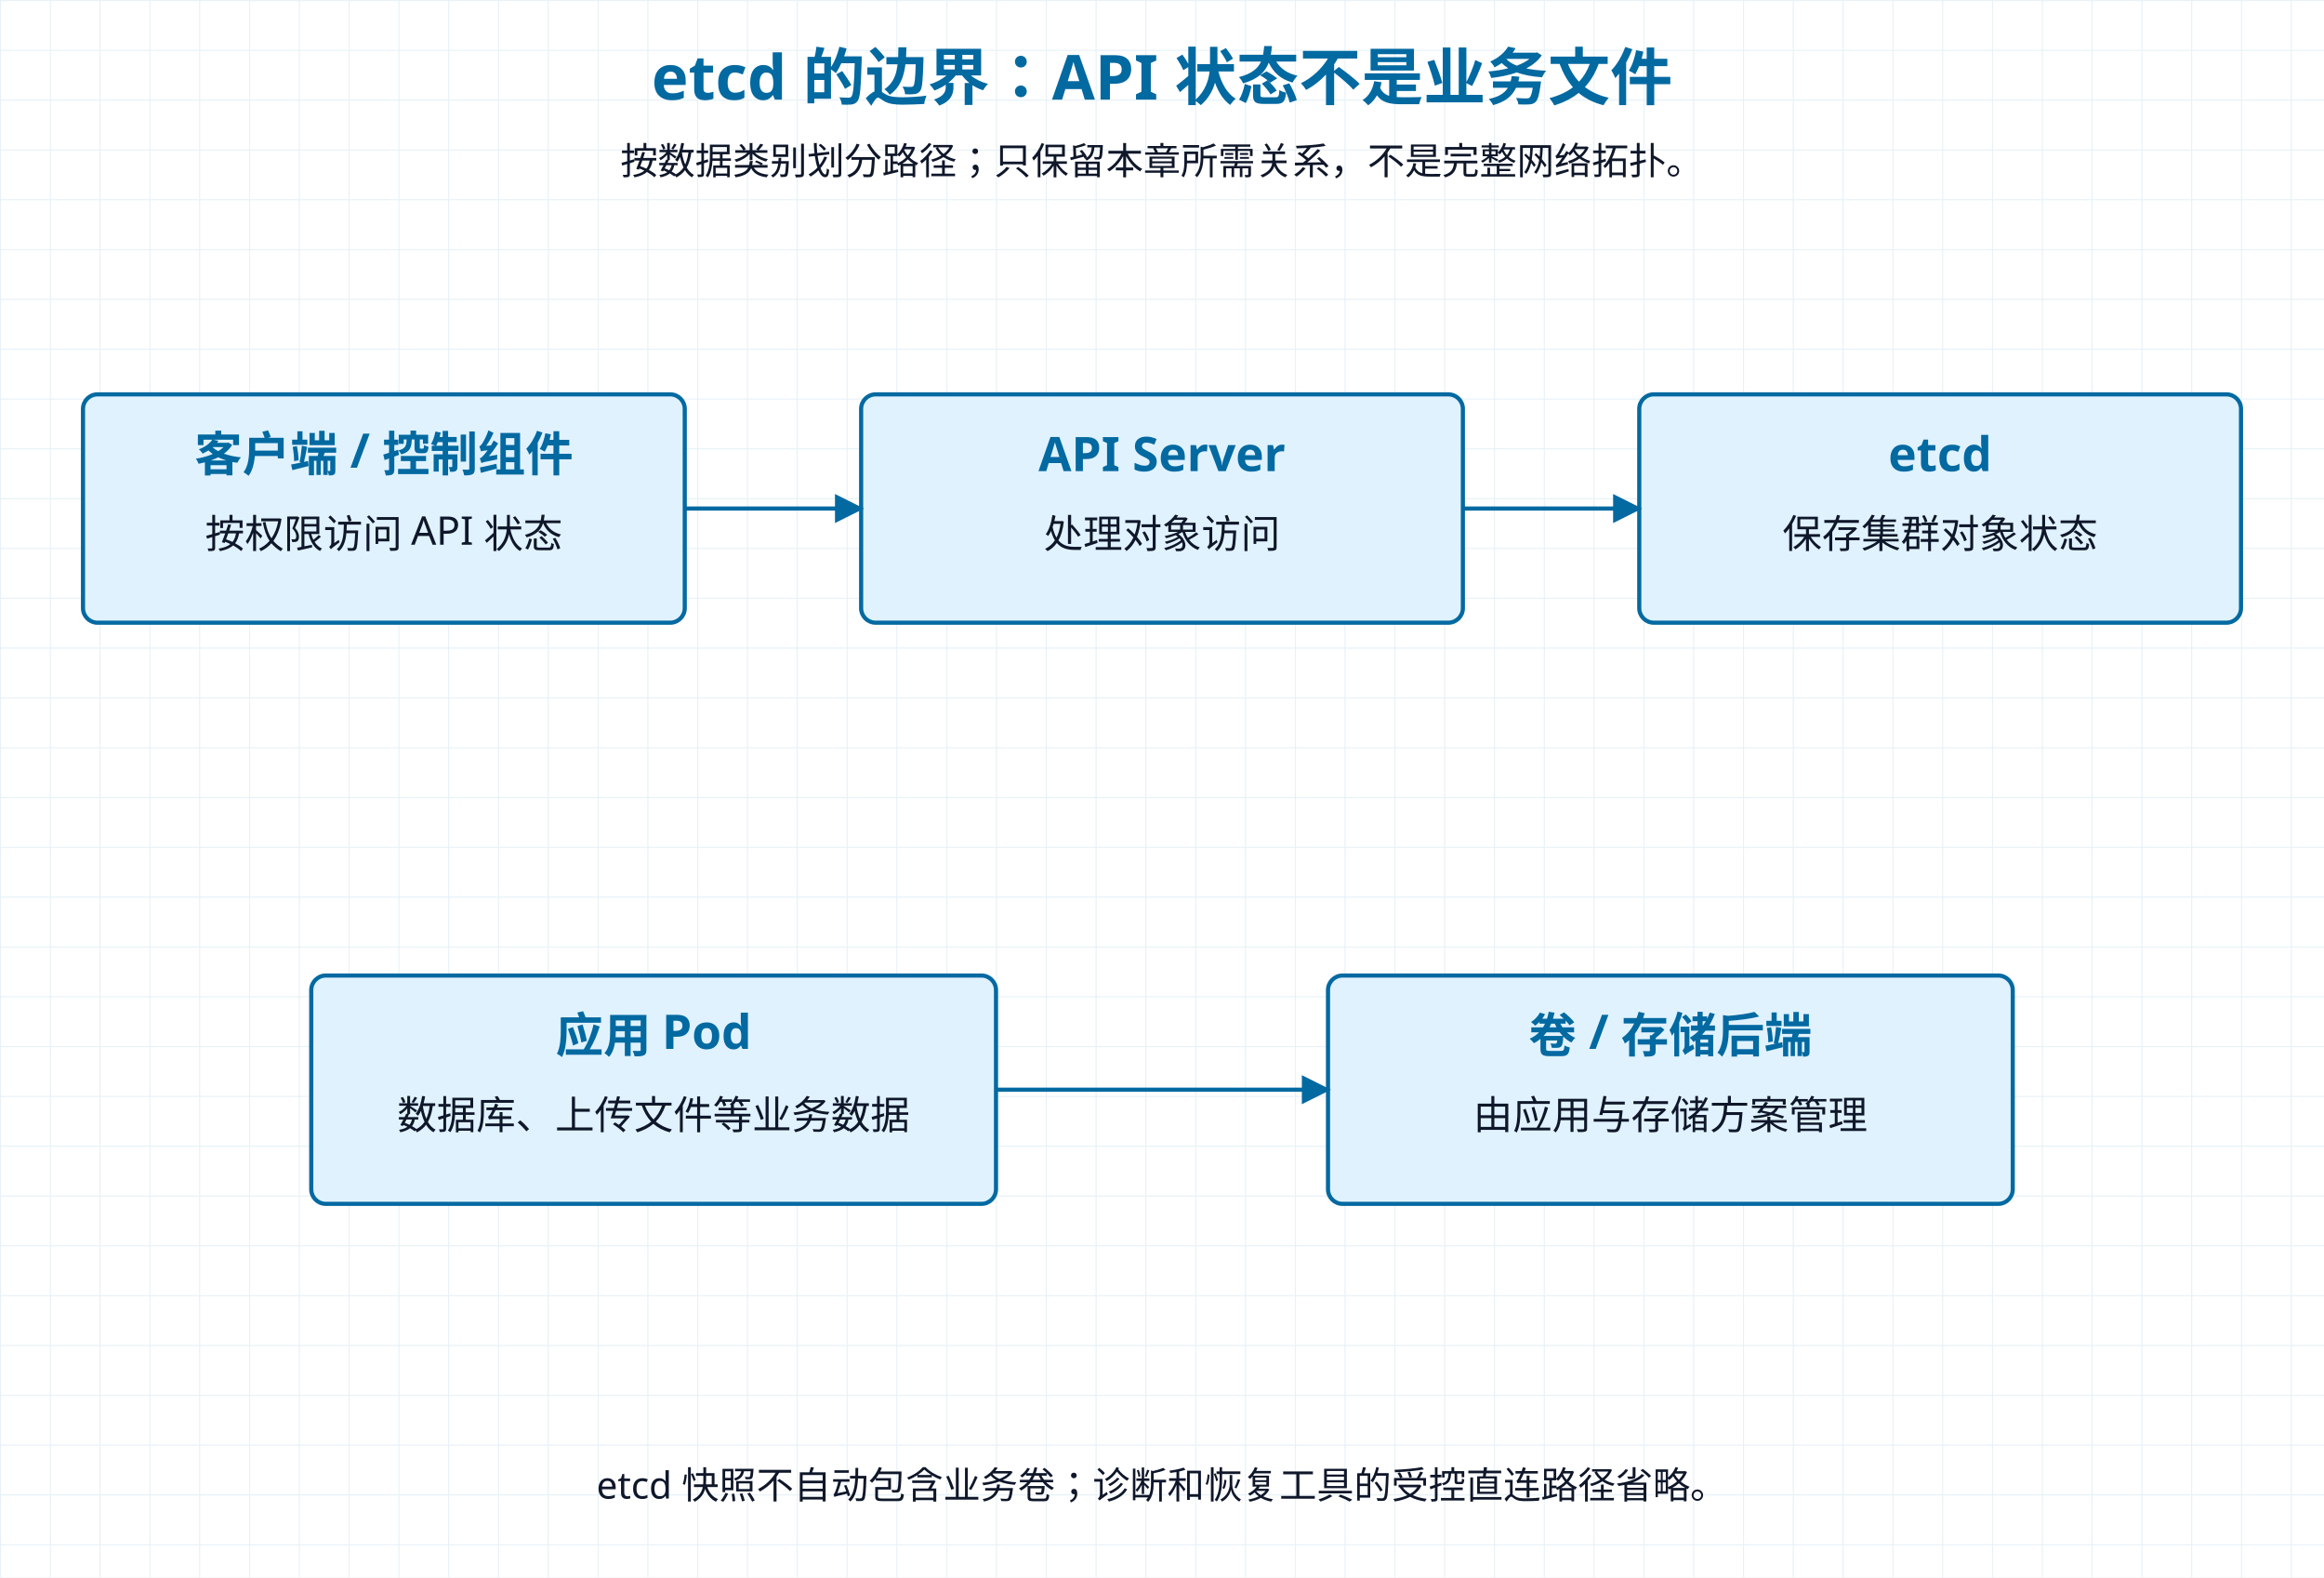
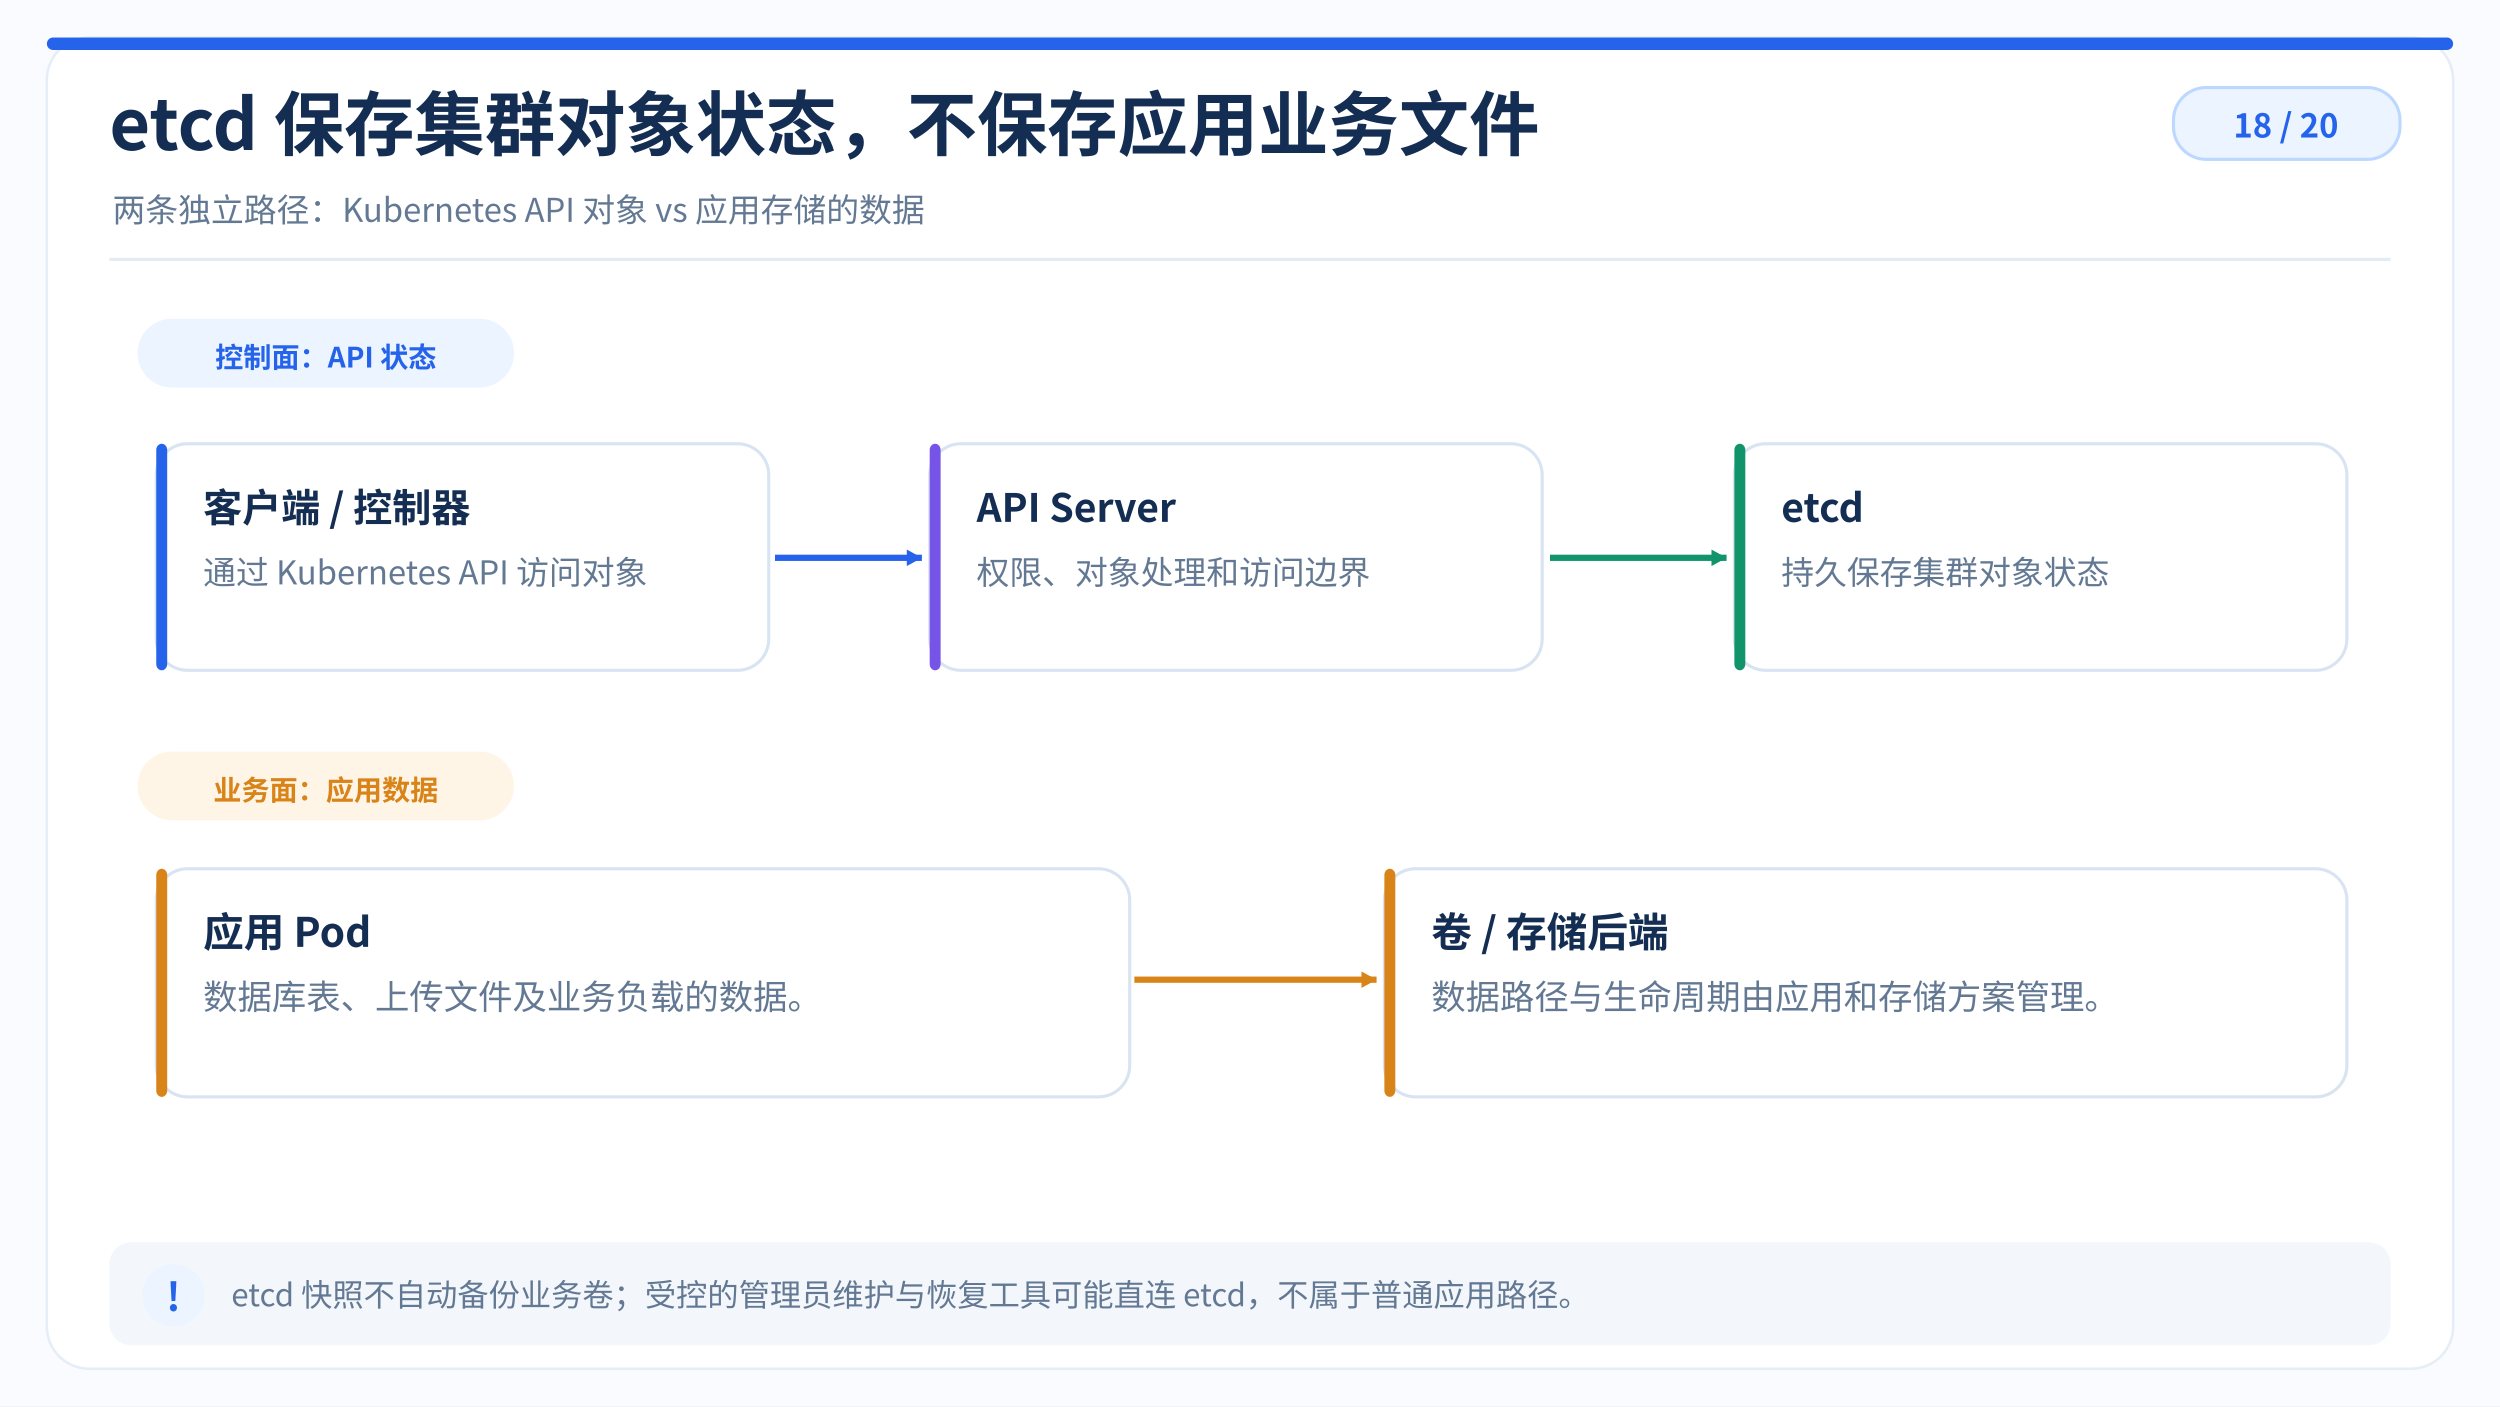
- <svg xmlns="http://www.w3.org/2000/svg" width="1120" height="760" viewBox="0 0 1120 760" role="img" aria-labelledby="title desc">
-   <defs>
-     <pattern id="grid" width="24" height="24" patternUnits="userSpaceOnUse">
-       <path d="M24 0H0V24" fill="none" stroke="#E7F1F8" stroke-width="1" />
-     </pattern>
-     <marker id="arrow" viewBox="0 0 10 10" refX="9" refY="5" markerWidth="7" markerHeight="7" orient="auto">
-       <path d="M0 0L10 5L0 10Z" fill="#0369A1" />
-     </marker>
-   </defs>
-   <rect width="100%" height="100%" fill="#FFFFFF" />
-   <rect width="100%" height="100%" fill="url(#grid)" />
-   <g font-family="Microsoft YaHei,Segoe UI,sans-serif">
-     <text x="560.0" y="48" text-anchor="middle" fill="#0369A1" font-size="30" font-weight="600">
-       <tspan x="560.0" dy="0">etcd 的边界：API 状态不是业务文件</tspan>
-     </text>
-     <text x="560.0" y="84" text-anchor="middle" fill="#0F172A" font-size="18" font-weight="400">
-       <tspan x="560.0" dy="0">按数据类别划分路径；只保留本章所需关系，不是完整网络拓扑。</tspan>
-     </text>
-     <rect x="40" y="190" width="290" height="110" rx="7" fill="#E0F2FE" stroke="#0369A1" stroke-width="2" />
-     <text x="185.0" y="227" text-anchor="middle" fill="#0369A1" font-size="23" font-weight="600">
-       <tspan x="185.0" dy="0">客户端 / 控制组件</tspan>
-     </text>
-     <text x="185.0" y="264" text-anchor="middle" fill="#0F172A" font-size="19" font-weight="400">
-       <tspan x="185.0" dy="0">按权限访问 API 状态</tspan>
-     </text>
-     <rect x="415" y="190" width="290" height="110" rx="7" fill="#E0F2FE" stroke="#0369A1" stroke-width="2" />
-     <text x="560.0" y="227" text-anchor="middle" fill="#0369A1" font-size="23" font-weight="600">
-       <tspan x="560.0" dy="0">API Server</tspan>
-     </text>
-     <text x="560.0" y="264" text-anchor="middle" fill="#0F172A" font-size="19" font-weight="400">
-       <tspan x="560.0" dy="0">处理对象访问</tspan>
-     </text>
-     <rect x="790" y="190" width="290" height="110" rx="7" fill="#E0F2FE" stroke="#0369A1" stroke-width="2" />
-     <text x="935.0" y="227" text-anchor="middle" fill="#0369A1" font-size="23" font-weight="600">
-       <tspan x="935.0" dy="0">etcd</tspan>
-     </text>
-     <text x="935.0" y="264" text-anchor="middle" fill="#0F172A" font-size="19" font-weight="400">
-       <tspan x="935.0" dy="0">保存集群对象状态</tspan>
-     </text>
-     <path d="M330 245 L415 245" fill="none" stroke="#0369A1" stroke-width="2" marker-end="url(#arrow)" />
-     <path d="M705 245 L790 245" fill="none" stroke="#0369A1" stroke-width="2" marker-end="url(#arrow)" />
-     <rect x="150" y="470" width="330" height="110" rx="7" fill="#E0F2FE" stroke="#0369A1" stroke-width="2" />
-     <text x="315.0" y="507" text-anchor="middle" fill="#0369A1" font-size="23" font-weight="600">
-       <tspan x="315.0" dy="0">应用 Pod</tspan>
-     </text>
-     <text x="315.0" y="544" text-anchor="middle" fill="#0F172A" font-size="19" font-weight="400">
-       <tspan x="315.0" dy="0">数据库、上传文件等业务数据</tspan>
-     </text>
-     <rect x="640" y="470" width="330" height="110" rx="7" fill="#E0F2FE" stroke="#0369A1" stroke-width="2" />
-     <text x="805.0" y="507" text-anchor="middle" fill="#0369A1" font-size="23" font-weight="600">
-       <tspan x="805.0" dy="0">卷 / 存储后端</tspan>
-     </text>
-     <text x="805.0" y="544" text-anchor="middle" fill="#0F172A" font-size="19" font-weight="400">
-       <tspan x="805.0" dy="0">由应用与存储方案管理</tspan>
-     </text>
-     <path d="M480 525 L640 525" fill="none" stroke="#0369A1" stroke-width="2" marker-end="url(#arrow)" />
-     <text x="560.0" y="722" text-anchor="middle" fill="#0F172A" font-size="18" font-weight="400">
-       <tspan x="560.0" dy="0">etcd 快照不自动包含业务卷；诊断和恢复工具的受控直连路径省略。</tspan>
-     </text>
-   </g>
+ <svg xmlns="http://www.w3.org/2000/svg" baseProfile="full" height="900" version="1.1" viewBox="0 0 1600 900" width="1600">
+   <defs />
+   <rect fill="#F9FBFE" height="900" width="1600" x="0" y="0" />
+   <rect fill="#FFFFFF" height="852" rx="27" stroke="#E5EDF6" stroke-width="1.6" width="1540" x="30" y="24" />
+   <rect fill="#2563EB" height="8" rx="4" width="1540" x="30" y="24" />
+   <text fill="#142D52" font-family="Noto Sans CJK SC" font-size="45" font-weight="bold" x="70" y="96">etcd 保存集群对象状态，不保存应用业务文件</text>
+   <text fill="#637993" font-family="Noto Sans CJK SC" font-size="21" font-weight="normal" x="72" y="142">两条独立路径：Kubernetes API 对象 vs 应用存储的数据</text>
+   <rect fill="#EBF4FF" height="46" rx="21" stroke="#BDD8FF" stroke-width="2" width="145" x="1391" y="56" />
+   <text fill="#2563EB" font-family="Noto Sans CJK SC" font-size="21" font-weight="bold" text-anchor="middle" x="1463" y="88">18 / 20</text>
+   <line stroke="#E3EBF4" stroke-width="2" x1="70" x2="1530" y1="166" y2="166" />
+   <rect fill="#EBF4FF" height="44" rx="22.0" stroke="none" stroke-width="2" width="241" x="88" y="204" />
+   <text fill="#2563EB" font-family="Noto Sans CJK SC" font-size="18" font-weight="bold" text-anchor="middle" x="208.5" y="235.24">控制面：API 状态</text>
+   <rect fill="#FFFFFF" height="145" rx="20" stroke="#D8E4F2" stroke-width="2" width="392" x="100" y="284" />
+   <rect fill="#2563EB" height="145" rx="4" stroke="none" stroke-width="2" width="7" x="100" y="284" />
+   <text fill="#142D52" font-family="Noto Sans CJK SC" font-size="25" font-weight="bold" x="130" y="334">客户端 / 控制器</text>
+   <text fill="#637993" font-family="Noto Sans CJK SC" font-size="21" font-weight="normal" x="130" y="374">通过 Kubernetes API 访问对象</text>
+   <rect fill="#FFFFFF" height="145" rx="20" stroke="#D8E4F2" stroke-width="2" width="392" x="595" y="284" />
+   <rect fill="#7654E8" height="145" rx="4" stroke="none" stroke-width="2" width="7" x="595" y="284" />
+   <text fill="#142D52" font-family="Noto Sans CJK SC" font-size="25" font-weight="bold" x="625" y="334">API Server</text>
+   <text fill="#637993" font-family="Noto Sans CJK SC" font-size="21" font-weight="normal" x="625" y="374">权限、对象处理和访问边界</text>
+   <rect fill="#FFFFFF" height="145" rx="20" stroke="#D8E4F2" stroke-width="2" width="392" x="1110" y="284" />
+   <rect fill="#12946B" height="145" rx="4" stroke="none" stroke-width="2" width="7" x="1110" y="284" />
+   <text fill="#142D52" font-family="Noto Sans CJK SC" font-size="25" font-weight="bold" x="1140" y="334">etcd</text>
+   <text fill="#637993" font-family="Noto Sans CJK SC" font-size="21" font-weight="normal" x="1140" y="374">持久保存集群对象状态</text>
+   <line stroke="#2563EB" stroke-width="4" x1="496" x2="590" y1="357" y2="357" />
+   <polygon fill="#2563EB" points="590,357 580.347,362.274 580.347,351.726" />
+   <line stroke="#12946B" stroke-width="4" x1="992" x2="1105" y1="357" y2="357" />
+   <polygon fill="#12946B" points="1105,357 1095.347,362.274 1095.347,351.726" />
+   <rect fill="#FFF5E7" height="44" rx="22.0" stroke="none" stroke-width="2" width="241" x="88" y="481" />
+   <text fill="#D98419" font-family="Noto Sans CJK SC" font-size="18" font-weight="bold" text-anchor="middle" x="208.5" y="512.24">业务面：应用数据</text>
+   <rect fill="#FFFFFF" height="146" rx="20" stroke="#D8E4F2" stroke-width="2" width="623" x="100" y="556" />
+   <rect fill="#D98419" height="146" rx="4" stroke="none" stroke-width="2" width="7" x="100" y="556" />
+   <text fill="#142D52" font-family="Noto Sans CJK SC" font-size="26" font-weight="bold" x="130" y="606">应用 Pod</text>
+   <text fill="#637993" font-family="Noto Sans CJK SC" font-size="22" font-weight="normal" x="130" y="646">数据库表、上传文件及业务负载的数据。</text>
+   <rect fill="#FFFFFF" height="146" rx="20" stroke="#D8E4F2" stroke-width="2" width="616" x="886" y="556" />
+   <rect fill="#D98419" height="146" rx="4" stroke="none" stroke-width="2" width="7" x="886" y="556" />
+   <text fill="#142D52" font-family="Noto Sans CJK SC" font-size="26" font-weight="bold" x="916" y="606">卷 / 存储后端</text>
+   <text fill="#637993" font-family="Noto Sans CJK SC" font-size="22" font-weight="normal" x="916" y="646">数据路径与生命周期由应用和存储方案管理。</text>
+   <line stroke="#D98419" stroke-width="4" x1="726" x2="881" y1="627" y2="627" />
+   <polygon fill="#D98419" points="881,627 871.347,632.274 871.347,621.726" />
+   <rect fill="#F3F7FC" height="66" rx="14" stroke="none" stroke-width="2" width="1460" x="70" y="795" />
+   <circle cx="111" cy="829" fill="#EBF4FF" r="20" />
+   <text fill="#2563EB" font-family="Noto Sans CJK SC" font-size="25" font-weight="bold" text-anchor="middle" x="111" y="839">!</text>
+   <text fill="#637993" font-family="Noto Sans CJK SC" font-size="20" font-weight="normal" x="148" y="836">etcd 快照不自动备份业务卷；受控的管理员维护与恢复工具可能直连 etcd，不属于普通应用路径。</text>
</svg>
